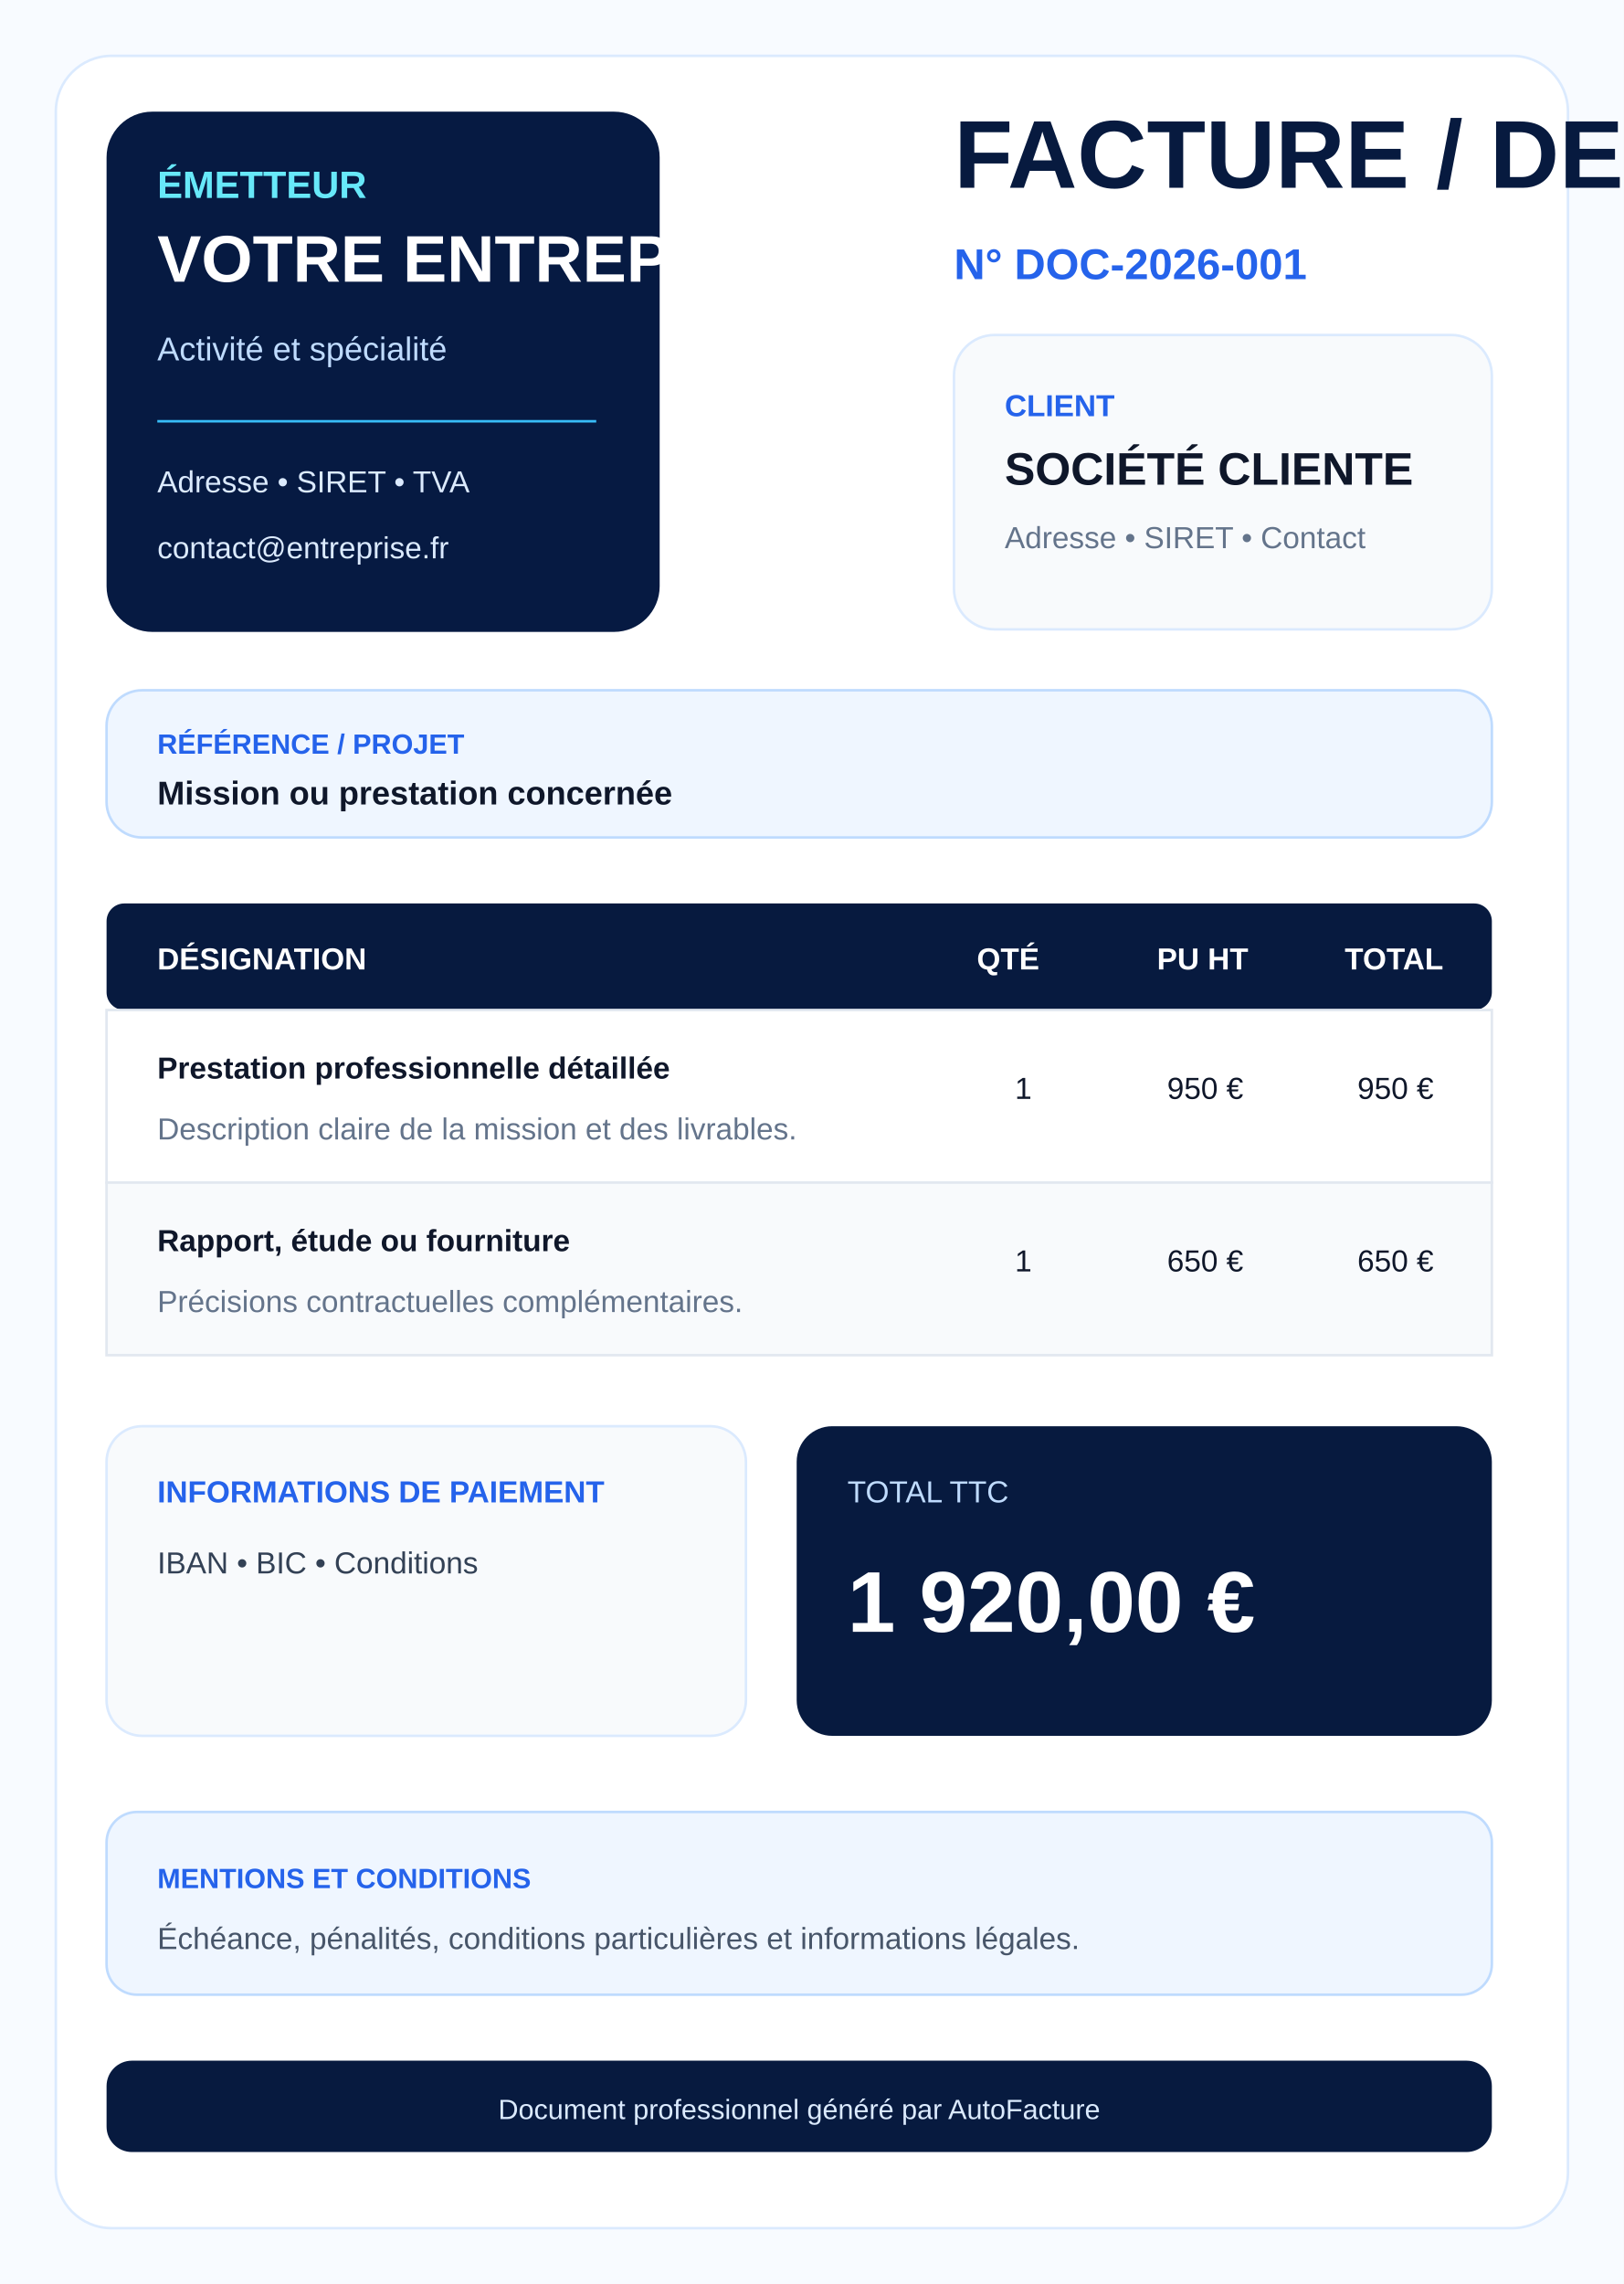
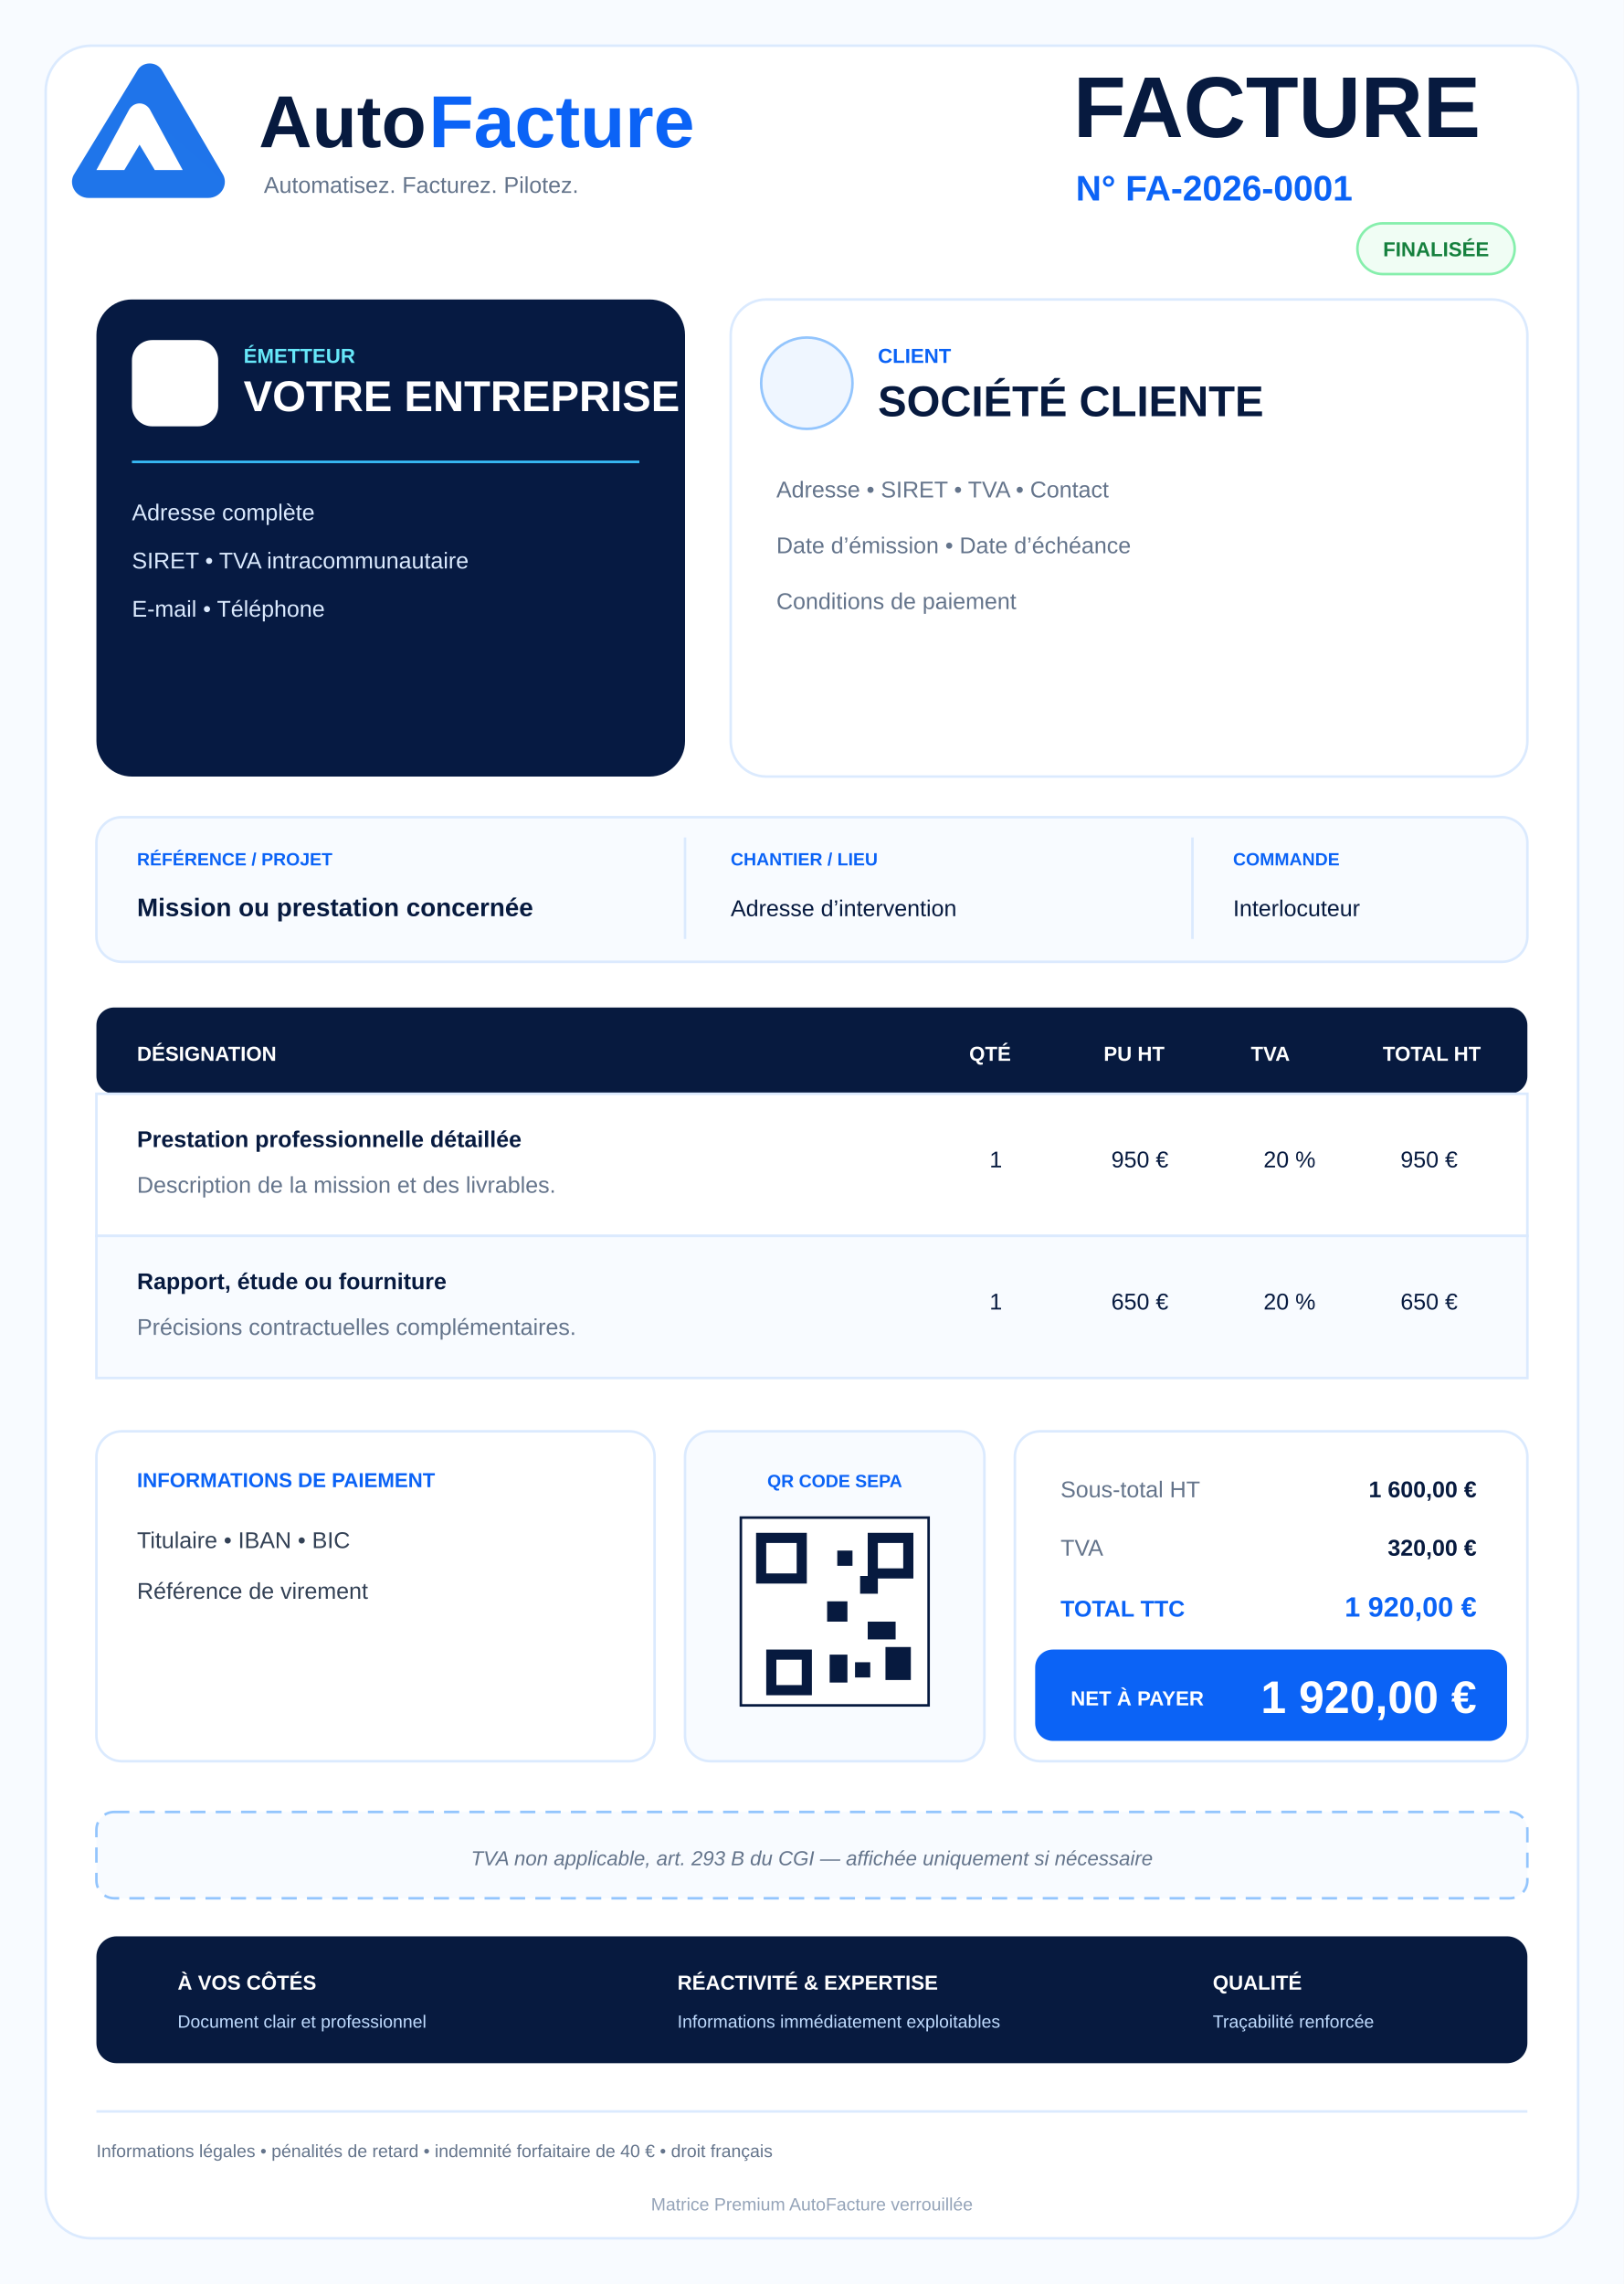
<svg xmlns="http://www.w3.org/2000/svg" width="640" height="900" viewBox="0 0 640 900">
  <rect width="640" height="900" fill="#f8fbff" />
-   <rect x="22" y="22" width="596" height="856" rx="22" fill="#fff" stroke="#dbeafe" />
-   <rect x="42" y="44" width="218" height="205" rx="18" fill="#061a42" />
-   <text x="62" y="78" font-family="Arial" font-size="15" font-weight="700" fill="#67e8f9">ÉMETTEUR</text>
-   <text x="62" y="111" font-family="Arial" font-size="26" font-weight="700" fill="#fff">VOTRE ENTREPRISE</text>
-   <text x="62" y="142" font-family="Arial" font-size="13" fill="#bfdbfe">Activité et spécialité</text>
-   <line x1="62" y1="166" x2="235" y2="166" stroke="#38bdf8" />
-   <text x="62" y="194" font-family="Arial" font-size="12" fill="#dbeafe">Adresse • SIRET • TVA</text>
-   <text x="62" y="220" font-family="Arial" font-size="12" fill="#dbeafe">contact@entreprise.fr</text>
-   <text x="376" y="74" font-family="Arial" font-size="38" font-weight="800" fill="#071a3f">FACTURE / DEVIS</text>
-   <text x="376" y="110" font-family="Arial" font-size="17" font-weight="700" fill="#2563eb">N° DOC-2026-001</text>
-   <rect x="376" y="132" width="212" height="116" rx="16" fill="#f8fafc" stroke="#dbeafe" />
-   <text x="396" y="164" font-family="Arial" font-size="12" font-weight="700" fill="#2563eb">CLIENT</text>
-   <text x="396" y="191" font-family="Arial" font-size="18" font-weight="700" fill="#0f172a">SOCIÉTÉ CLIENTE</text>
-   <text x="396" y="216" font-family="Arial" font-size="12" fill="#64748b">Adresse • SIRET • Contact</text>
-   <rect x="42" y="272" width="546" height="58" rx="14" fill="#eff6ff" stroke="#bfdbfe" />
-   <text x="62" y="297" font-family="Arial" font-size="11" font-weight="700" fill="#2563eb">RÉFÉRENCE / PROJET</text>
-   <text x="62" y="317" font-family="Arial" font-size="13" font-weight="700" fill="#0f172a">Mission ou prestation concernée</text>
-   <rect x="42" y="356" width="546" height="42" rx="7" fill="#071a3f" />
-   <text x="62" y="382" font-family="Arial" font-size="12" font-weight="700" fill="#fff">DÉSIGNATION</text>
-   <text x="385" y="382" font-family="Arial" font-size="12" font-weight="700" fill="#fff">QTÉ</text>
-   <text x="456" y="382" font-family="Arial" font-size="12" font-weight="700" fill="#fff">PU HT</text>
-   <text x="530" y="382" font-family="Arial" font-size="12" font-weight="700" fill="#fff">TOTAL</text>
-   <g font-family="Arial" font-size="12" fill="#0f172a">
-     <rect x="42" y="398" width="546" height="68" fill="#fff" stroke="#e2e8f0" />
-     <text x="62" y="425" font-weight="700">Prestation professionnelle détaillée</text>
-     <text x="62" y="449" fill="#64748b">Description claire de la mission et des livrables.</text>
-     <text x="400" y="433">1</text>
-     <text x="460" y="433">950 €</text>
-     <text x="535" y="433">950 €</text>
-     <rect x="42" y="466" width="546" height="68" fill="#f8fafc" stroke="#e2e8f0" />
-     <text x="62" y="493" font-weight="700">Rapport, étude ou fourniture</text>
-     <text x="62" y="517" fill="#64748b">Précisions contractuelles complémentaires.</text>
-     <text x="400" y="501">1</text>
-     <text x="460" y="501">650 €</text>
-     <text x="535" y="501">650 €</text>
+   <rect x="18" y="18" width="604" height="864" rx="18" fill="#fff" stroke="#dbeafe" />
+   <defs>
+     <linearGradient id="brand" x1="30" y1="80" x2="92" y2="18">
+       <stop stop-color="#0ea5e9" />
+       <stop offset=".55" stop-color="#2563eb" />
+       <stop offset="1" stop-color="#8b5cf6" />
+     </linearGradient>
+   </defs>
+   <path d="M54 28c2-4 8-4 10 0l24 41c2 4-1 9-6 9H35c-5 0-8-5-6-9l25-41Z" fill="url(#brand)" />
+   <path d="m59 43 13 24H61l-6-10-6 10H38l13-24c2-3 6-3 8 0Z" fill="#fff" />
+   <text x="102" y="58" font-family="Arial" font-size="29" font-weight="700" fill="#071a3f">Auto</text>
+   <text x="169" y="58" font-family="Arial" font-size="29" font-weight="700" fill="#0b63f6">Facture</text>
+   <text x="104" y="76" font-family="Arial" font-size="9" fill="#64748b">Automatisez. Facturez. Pilotez.</text>
+   <text x="423" y="54" font-family="Arial" font-size="34" font-weight="800" fill="#071a3f">FACTURE</text>
+   <text x="424" y="79" font-family="Arial" font-size="14" font-weight="700" fill="#0b63f6">N° FA-2026-0001</text>
+   <rect x="535" y="88" width="62" height="20" rx="10" fill="#f0fdf4" stroke="#86efac" />
+   <text x="566" y="101" text-anchor="middle" font-family="Arial" font-size="8" font-weight="700" fill="#15803d">FINALISÉE</text>
+   <rect x="38" y="118" width="232" height="188" rx="14" fill="#061a42" />
+   <rect x="52" y="134" width="34" height="34" rx="8" fill="#fff" />
+   <text x="96" y="143" font-family="Arial" font-size="8" font-weight="700" fill="#67e8f9">ÉMETTEUR</text>
+   <text x="96" y="162" font-family="Arial" font-size="17" font-weight="700" fill="#fff">VOTRE ENTREPRISE</text>
+   <line x1="52" y1="182" x2="252" y2="182" stroke="#38bdf8" />
+   <text x="52" y="205" font-family="Arial" font-size="9" fill="#dbeafe">Adresse complète</text>
+   <text x="52" y="224" font-family="Arial" font-size="9" fill="#dbeafe">SIRET • TVA intracommunautaire</text>
+   <text x="52" y="243" font-family="Arial" font-size="9" fill="#dbeafe">E-mail • Téléphone</text>
+   <rect x="288" y="118" width="314" height="188" rx="14" fill="#fff" stroke="#dbeafe" />
+   <circle cx="318" cy="151" r="18" fill="#eff6ff" stroke="#93c5fd" />
+   <text x="346" y="143" font-family="Arial" font-size="8" font-weight="700" fill="#0b63f6">CLIENT</text>
+   <text x="346" y="164" font-family="Arial" font-size="17" font-weight="700" fill="#071a3f">SOCIÉTÉ CLIENTE</text>
+   <text x="306" y="196" font-family="Arial" font-size="9" fill="#64748b">Adresse • SIRET • TVA • Contact</text>
+   <text x="306" y="218" font-family="Arial" font-size="9" fill="#64748b">Date d’émission • Date d’échéance</text>
+   <text x="306" y="240" font-family="Arial" font-size="9" fill="#64748b">Conditions de paiement</text>
+   <rect x="38" y="322" width="564" height="57" rx="10" fill="#f8fbff" stroke="#dbeafe" />
+   <text x="54" y="341" font-family="Arial" font-size="7" font-weight="700" fill="#0b63f6">RÉFÉRENCE / PROJET</text>
+   <text x="54" y="361" font-family="Arial" font-size="10" font-weight="700" fill="#071a3f">Mission ou prestation concernée</text>
+   <line x1="270" y1="330" x2="270" y2="370" stroke="#dbeafe" />
+   <text x="288" y="341" font-family="Arial" font-size="7" font-weight="700" fill="#0b63f6">CHANTIER / LIEU</text>
+   <text x="288" y="361" font-family="Arial" font-size="9" fill="#071a3f">Adresse d’intervention</text>
+   <line x1="470" y1="330" x2="470" y2="370" stroke="#dbeafe" />
+   <text x="486" y="341" font-family="Arial" font-size="7" font-weight="700" fill="#0b63f6">COMMANDE</text>
+   <text x="486" y="361" font-family="Arial" font-size="9" fill="#071a3f">Interlocuteur</text>
+   <rect x="38" y="397" width="564" height="34" rx="7" fill="#071a3f" />
+   <text x="54" y="418" font-family="Arial" font-size="8" font-weight="700" fill="#fff">DÉSIGNATION</text>
+   <text x="382" y="418" font-family="Arial" font-size="8" font-weight="700" fill="#fff">QTÉ</text>
+   <text x="435" y="418" font-family="Arial" font-size="8" font-weight="700" fill="#fff">PU HT</text>
+   <text x="493" y="418" font-family="Arial" font-size="8" font-weight="700" fill="#fff">TVA</text>
+   <text x="545" y="418" font-family="Arial" font-size="8" font-weight="700" fill="#fff">TOTAL HT</text>
+   <g font-family="Arial" font-size="9" fill="#071a3f">
+     <rect x="38" y="431" width="564" height="56" fill="#fff" stroke="#dbeafe" />
+     <text x="54" y="452" font-weight="700">Prestation professionnelle détaillée</text>
+     <text x="54" y="470" fill="#64748b">Description de la mission et des livrables.</text>
+     <text x="390" y="460">1</text>
+     <text x="438" y="460">950 €</text>
+     <text x="498" y="460">20 %</text>
+     <text x="552" y="460">950 €</text>
+     <rect x="38" y="487" width="564" height="56" fill="#f8fbff" stroke="#dbeafe" />
+     <text x="54" y="508" font-weight="700">Rapport, étude ou fourniture</text>
+     <text x="54" y="526" fill="#64748b">Précisions contractuelles complémentaires.</text>
+     <text x="390" y="516">1</text>
+     <text x="438" y="516">650 €</text>
+     <text x="498" y="516">20 %</text>
+     <text x="552" y="516">650 €</text>
  </g>
-   <rect x="42" y="562" width="252" height="122" rx="14" fill="#f8fafc" stroke="#dbeafe" />
-   <text x="62" y="592" font-family="Arial" font-size="12" font-weight="700" fill="#2563eb">INFORMATIONS DE PAIEMENT</text>
-   <text x="62" y="620" font-family="Arial" font-size="12" fill="#334155">IBAN • BIC • Conditions</text>
-   <rect x="314" y="562" width="274" height="122" rx="14" fill="#071a3f" />
-   <text x="334" y="592" font-family="Arial" font-size="12" fill="#bfdbfe">TOTAL TTC</text>
-   <text x="334" y="643" font-family="Arial" font-size="34" font-weight="800" fill="#fff">1 920,00 €</text>
-   <rect x="42" y="714" width="546" height="72" rx="12" fill="#eff6ff" stroke="#bfdbfe" />
-   <text x="62" y="744" font-family="Arial" font-size="11" font-weight="700" fill="#2563eb">MENTIONS ET CONDITIONS</text>
-   <text x="62" y="768" font-family="Arial" font-size="12" fill="#475569">Échéance, pénalités, conditions particulières et informations légales.</text>
-   <rect x="42" y="812" width="546" height="36" rx="10" fill="#071a3f" />
-   <text x="315" y="835" text-anchor="middle" font-family="Arial" font-size="11" fill="#dbeafe">Document professionnel généré par AutoFacture</text>
+   <rect x="38" y="564" width="220" height="130" rx="10" fill="#fff" stroke="#dbeafe" />
+   <text x="54" y="586" font-family="Arial" font-size="8" font-weight="700" fill="#0b63f6">INFORMATIONS DE PAIEMENT</text>
+   <text x="54" y="610" font-family="Arial" font-size="9" fill="#334155">Titulaire • IBAN • BIC</text>
+   <text x="54" y="630" font-family="Arial" font-size="9" fill="#334155">Référence de virement</text>
+   <rect x="270" y="564" width="118" height="130" rx="10" fill="#f8fbff" stroke="#dbeafe" />
+   <text x="329" y="586" text-anchor="middle" font-family="Arial" font-size="7" font-weight="700" fill="#0b63f6">QR CODE SEPA</text>
+   <rect x="292" y="598" width="74" height="74" fill="#fff" stroke="#071a3f" />
+   <path d="M298 604h20v20h-20zm4 4v12h12v-12zm40-4h18v18h-18zm4 4v10h10v-10zm-44 42h18v18h-18zm4 4v10h10v-10zm24-43h6v6h-6zm9 10h7v7h-7zm-13 10h8v8h-8zm16 8h11v7h-11zm-15 13h7v11h-7zm10 3h6v6h-6zm12-6h10v13h-10z" fill="#071a3f" />
+   <rect x="400" y="564" width="202" height="130" rx="10" fill="#fff" stroke="#dbeafe" />
+   <text x="418" y="590" font-family="Arial" font-size="9" fill="#64748b">Sous-total HT</text>
+   <text x="582" y="590" text-anchor="end" font-family="Arial" font-size="9" font-weight="700" fill="#071a3f">1 600,00 €</text>
+   <text x="418" y="613" font-family="Arial" font-size="9" fill="#64748b">TVA</text>
+   <text x="582" y="613" text-anchor="end" font-family="Arial" font-size="9" font-weight="700" fill="#071a3f">320,00 €</text>
+   <text x="418" y="637" font-family="Arial" font-size="9" font-weight="700" fill="#0b63f6">TOTAL TTC</text>
+   <text x="582" y="637" text-anchor="end" font-family="Arial" font-size="11" font-weight="700" fill="#0b63f6">1 920,00 €</text>
+   <rect x="408" y="650" width="186" height="36" rx="7" fill="#0b63f6" />
+   <text x="422" y="672" font-family="Arial" font-size="8" font-weight="700" fill="#fff">NET À PAYER</text>
+   <text x="582" y="675" text-anchor="end" font-family="Arial" font-size="18" font-weight="800" fill="#fff">1 920,00 €</text>
+   <rect x="38" y="714" width="564" height="34" rx="7" fill="#f8fbff" stroke="#93c5fd" stroke-dasharray="6 4" />
+   <text x="320" y="735" text-anchor="middle" font-family="Arial" font-size="8" font-style="italic" fill="#64748b">TVA non applicable, art. 293 B du CGI — affichée uniquement si nécessaire</text>
+   <rect x="38" y="763" width="564" height="50" rx="8" fill="#071a3f" />
+   <text x="70" y="784" font-family="Arial" font-size="8" font-weight="700" fill="#fff">À VOS CÔTÉS</text>
+   <text x="70" y="799" font-family="Arial" font-size="7" fill="#bfdbfe">Document clair et professionnel</text>
+   <text x="267" y="784" font-family="Arial" font-size="8" font-weight="700" fill="#fff">RÉACTIVITÉ &amp; EXPERTISE</text>
+   <text x="267" y="799" font-family="Arial" font-size="7" fill="#bfdbfe">Informations immédiatement exploitables</text>
+   <text x="478" y="784" font-family="Arial" font-size="8" font-weight="700" fill="#fff">QUALITÉ</text>
+   <text x="478" y="799" font-family="Arial" font-size="7" fill="#bfdbfe">Traçabilité renforcée</text>
+   <line x1="38" y1="832" x2="602" y2="832" stroke="#dbeafe" />
+   <text x="38" y="850" font-family="Arial" font-size="7" fill="#64748b">Informations légales • pénalités de retard • indemnité forfaitaire de 40 € • droit français</text>
+   <text x="320" y="871" text-anchor="middle" font-family="Arial" font-size="7" fill="#94a3b8">Matrice Premium AutoFacture verrouillée</text>
</svg>
